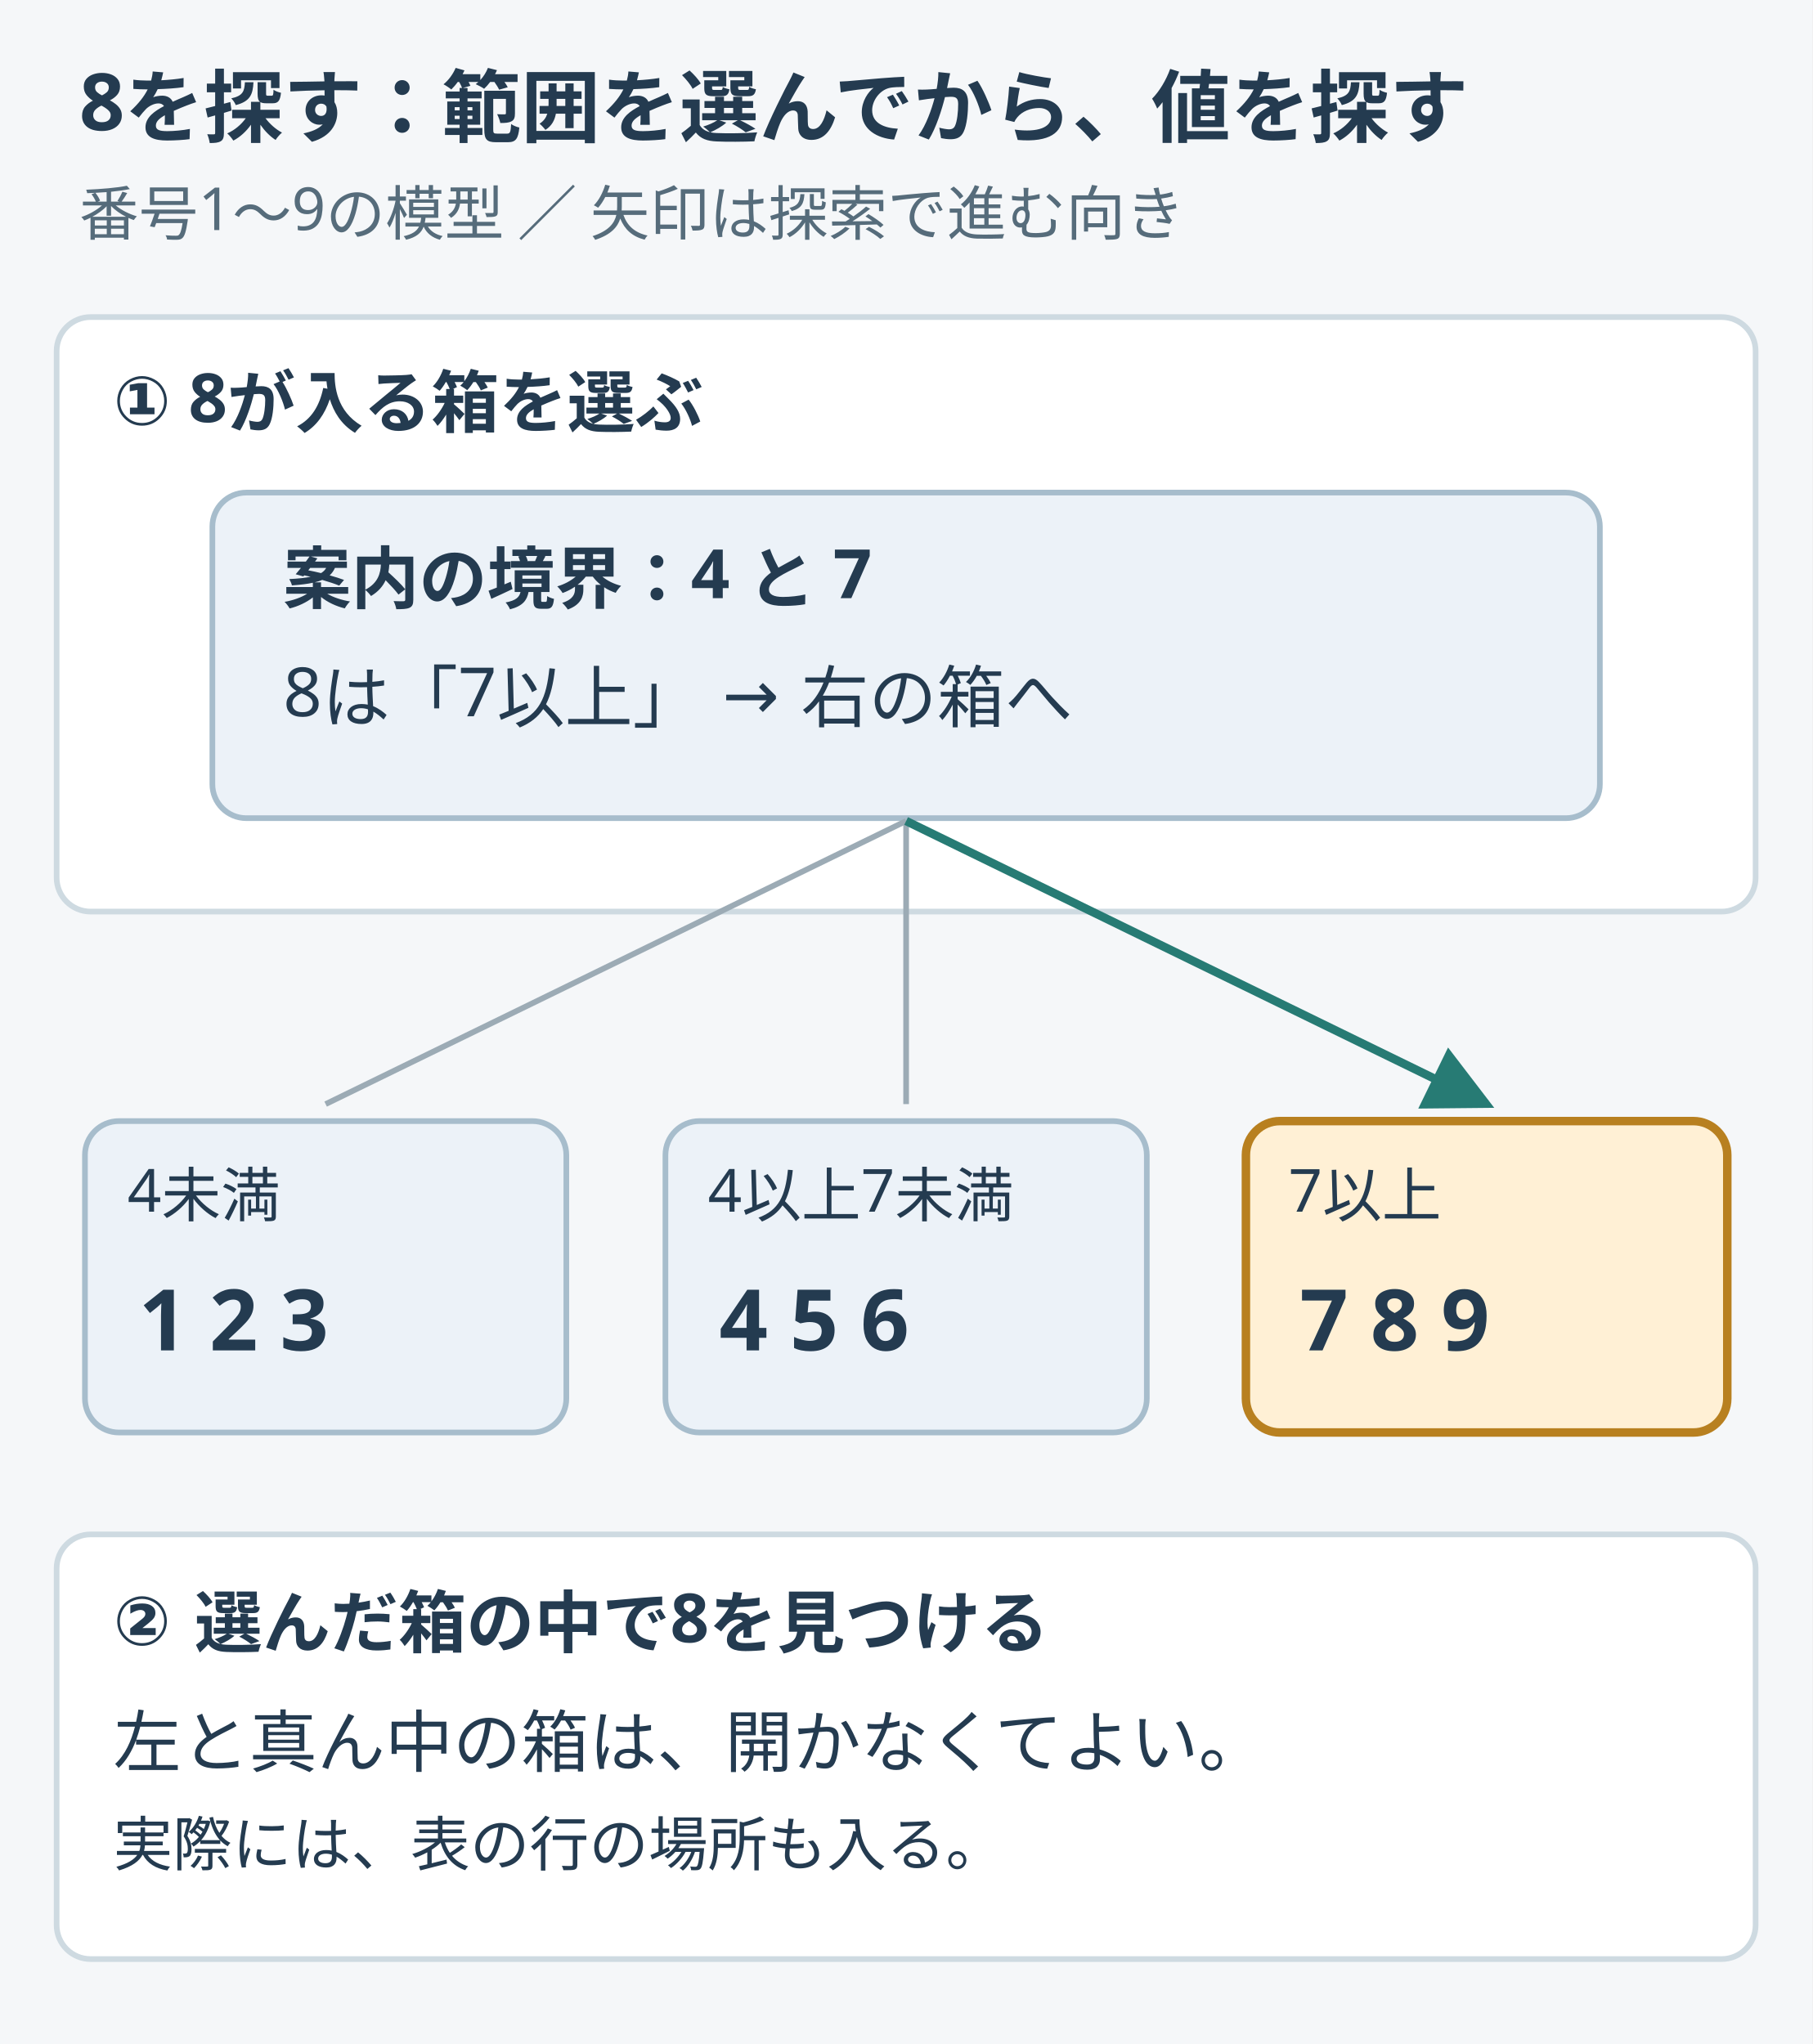
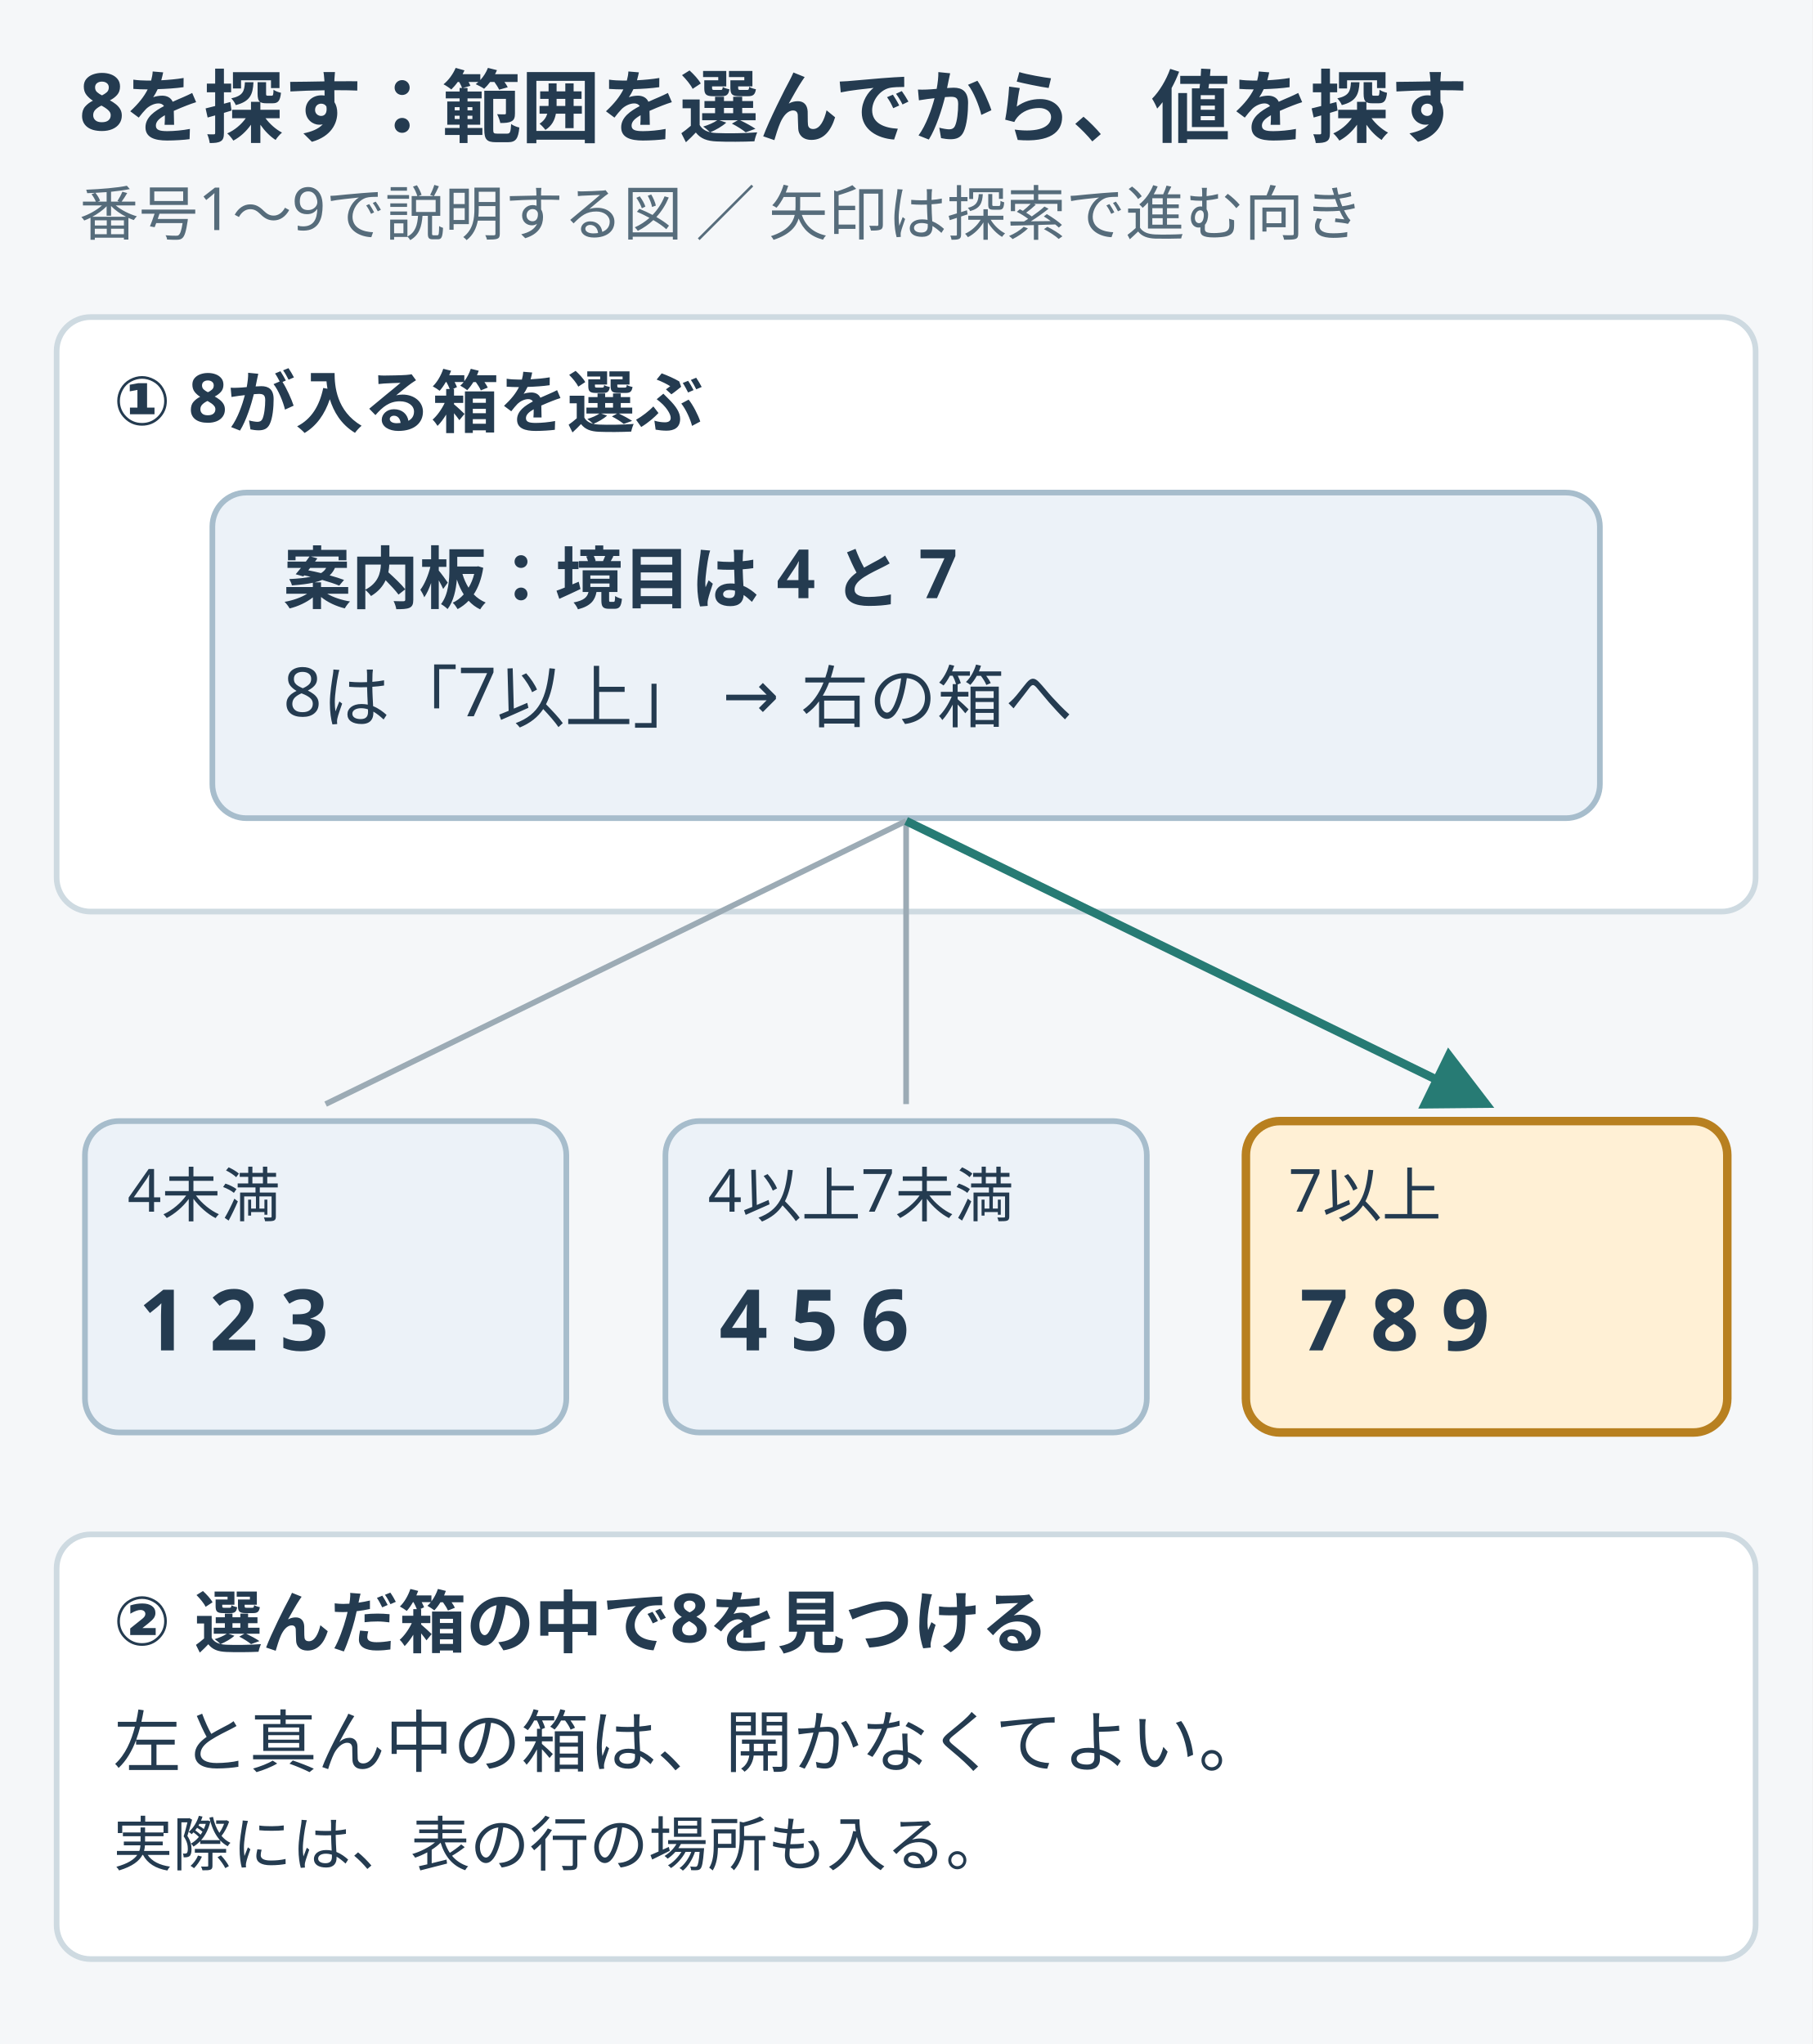
<svg xmlns="http://www.w3.org/2000/svg" width="640" height="722" viewBox="0 0 640 722" role="img" aria-labelledby="title desc">
  <defs>
    <marker id="a" markerWidth="8" markerHeight="8" refX="7" refY="4" orient="auto">
      <path d="M0 0L8 4L0 8" fill="#277b74" />
    </marker>
    <marker id="b" markerWidth="8" markerHeight="8" refX="7" refY="4" orient="auto">
      <path d="M0 0L8 4L0 8" fill="#99631b" />
    </marker>
  </defs>
  <style>text{font-family:"Hiragino Sans","Noto Sans JP",sans-serif;font-size:24px;fill:#243b50} .title{font-size:28px;font-weight:700} .bold{font-weight:700} .small{font-size:21px} .value{font-size:30px;font-weight:700} .muted{font-size:21px;fill:#566c7b} .teal{fill:#176e65;font-weight:700} .panel{fill:#fff;stroke:#cedae1;stroke-width:2} .box{fill:#ecf2f8;stroke:#a7bdcc;stroke-width:2} .memory{fill:#eaf6f1;stroke:#6d9f94;stroke-width:2} .hot{fill:#fff0d5;stroke:#b88020;stroke-width:3} .row{fill:#dcefe8;stroke:#448b7c;stroke-width:1.5} .edge{fill:none;stroke:#9cabb5;stroke-width:2} .arrow{fill:none;stroke:#277b74;stroke-width:3;marker-end:url(#a)} .request{fill:none;stroke:#99631b;stroke-width:3;stroke-dasharray:7 5;marker-end:url(#b)}</style>
  <rect width="640" height="722" fill="#f5f7f9" />
  <text x="28" y="46" class="title">8を探す：範囲を選んでから、値を探す</text>
-   <text x="28" y="83" class="muted">番号1〜9の模型 ／ 矢印は探索で進む向き</text>
+   <text x="28" y="83" class="muted">番号1〜9で説明する図 ／ 矢印は探索で進む向き</text>
  <rect x="20" y="112" width="600" height="210" rx="12" class="panel" />
  <text x="40" y="150" class="bold">① 8が入る箱を選ぶ</text>
  <rect x="75" y="174" width="490" height="115" rx="12" class="box" />
-   <text x="100" y="213" class="bold">案内の境界：4 と 7</text>
+   <text x="100" y="213" class="bold">案内板：境目は 4 と 7</text>
  <text x="100" y="253" class="">8は「7以上」 → 右の箱へ</text>
  <path d="M320 290 L115 390" class="edge" />
  <rect x="30" y="396" width="170" height="110" rx="12" class="box" />
  <text x="45" y="428" class="small">4未満</text>
  <text x="49" y="477" class="value">1   2   3</text>
  <path d="M320 290 L320 390" class="edge" />
  <rect x="235" y="396" width="170" height="110" rx="12" class="box" />
  <text x="250" y="428" class="small">4以上7未満</text>
  <text x="254" y="477" class="value">4   5   6</text>
  <path d="M320 290 L525 390" class="arrow" />
  <rect x="440" y="396" width="170" height="110" rx="12" class="hot" />
  <text x="455" y="428" class="small">7以上</text>
  <text x="459" y="477" class="value">7   8   9</text>
  <rect x="20" y="542" width="600" height="150" rx="12" class="panel" />
  <text x="40" y="581" class="bold">② 選んだ箱の中で8を見つける</text>
  <text x="40" y="624" class="">左と真ん中の箱は、開かなくてよい。</text>
  <text x="40" y="659" class="small">実際には、表の行の場所も入る。</text>
</svg>
